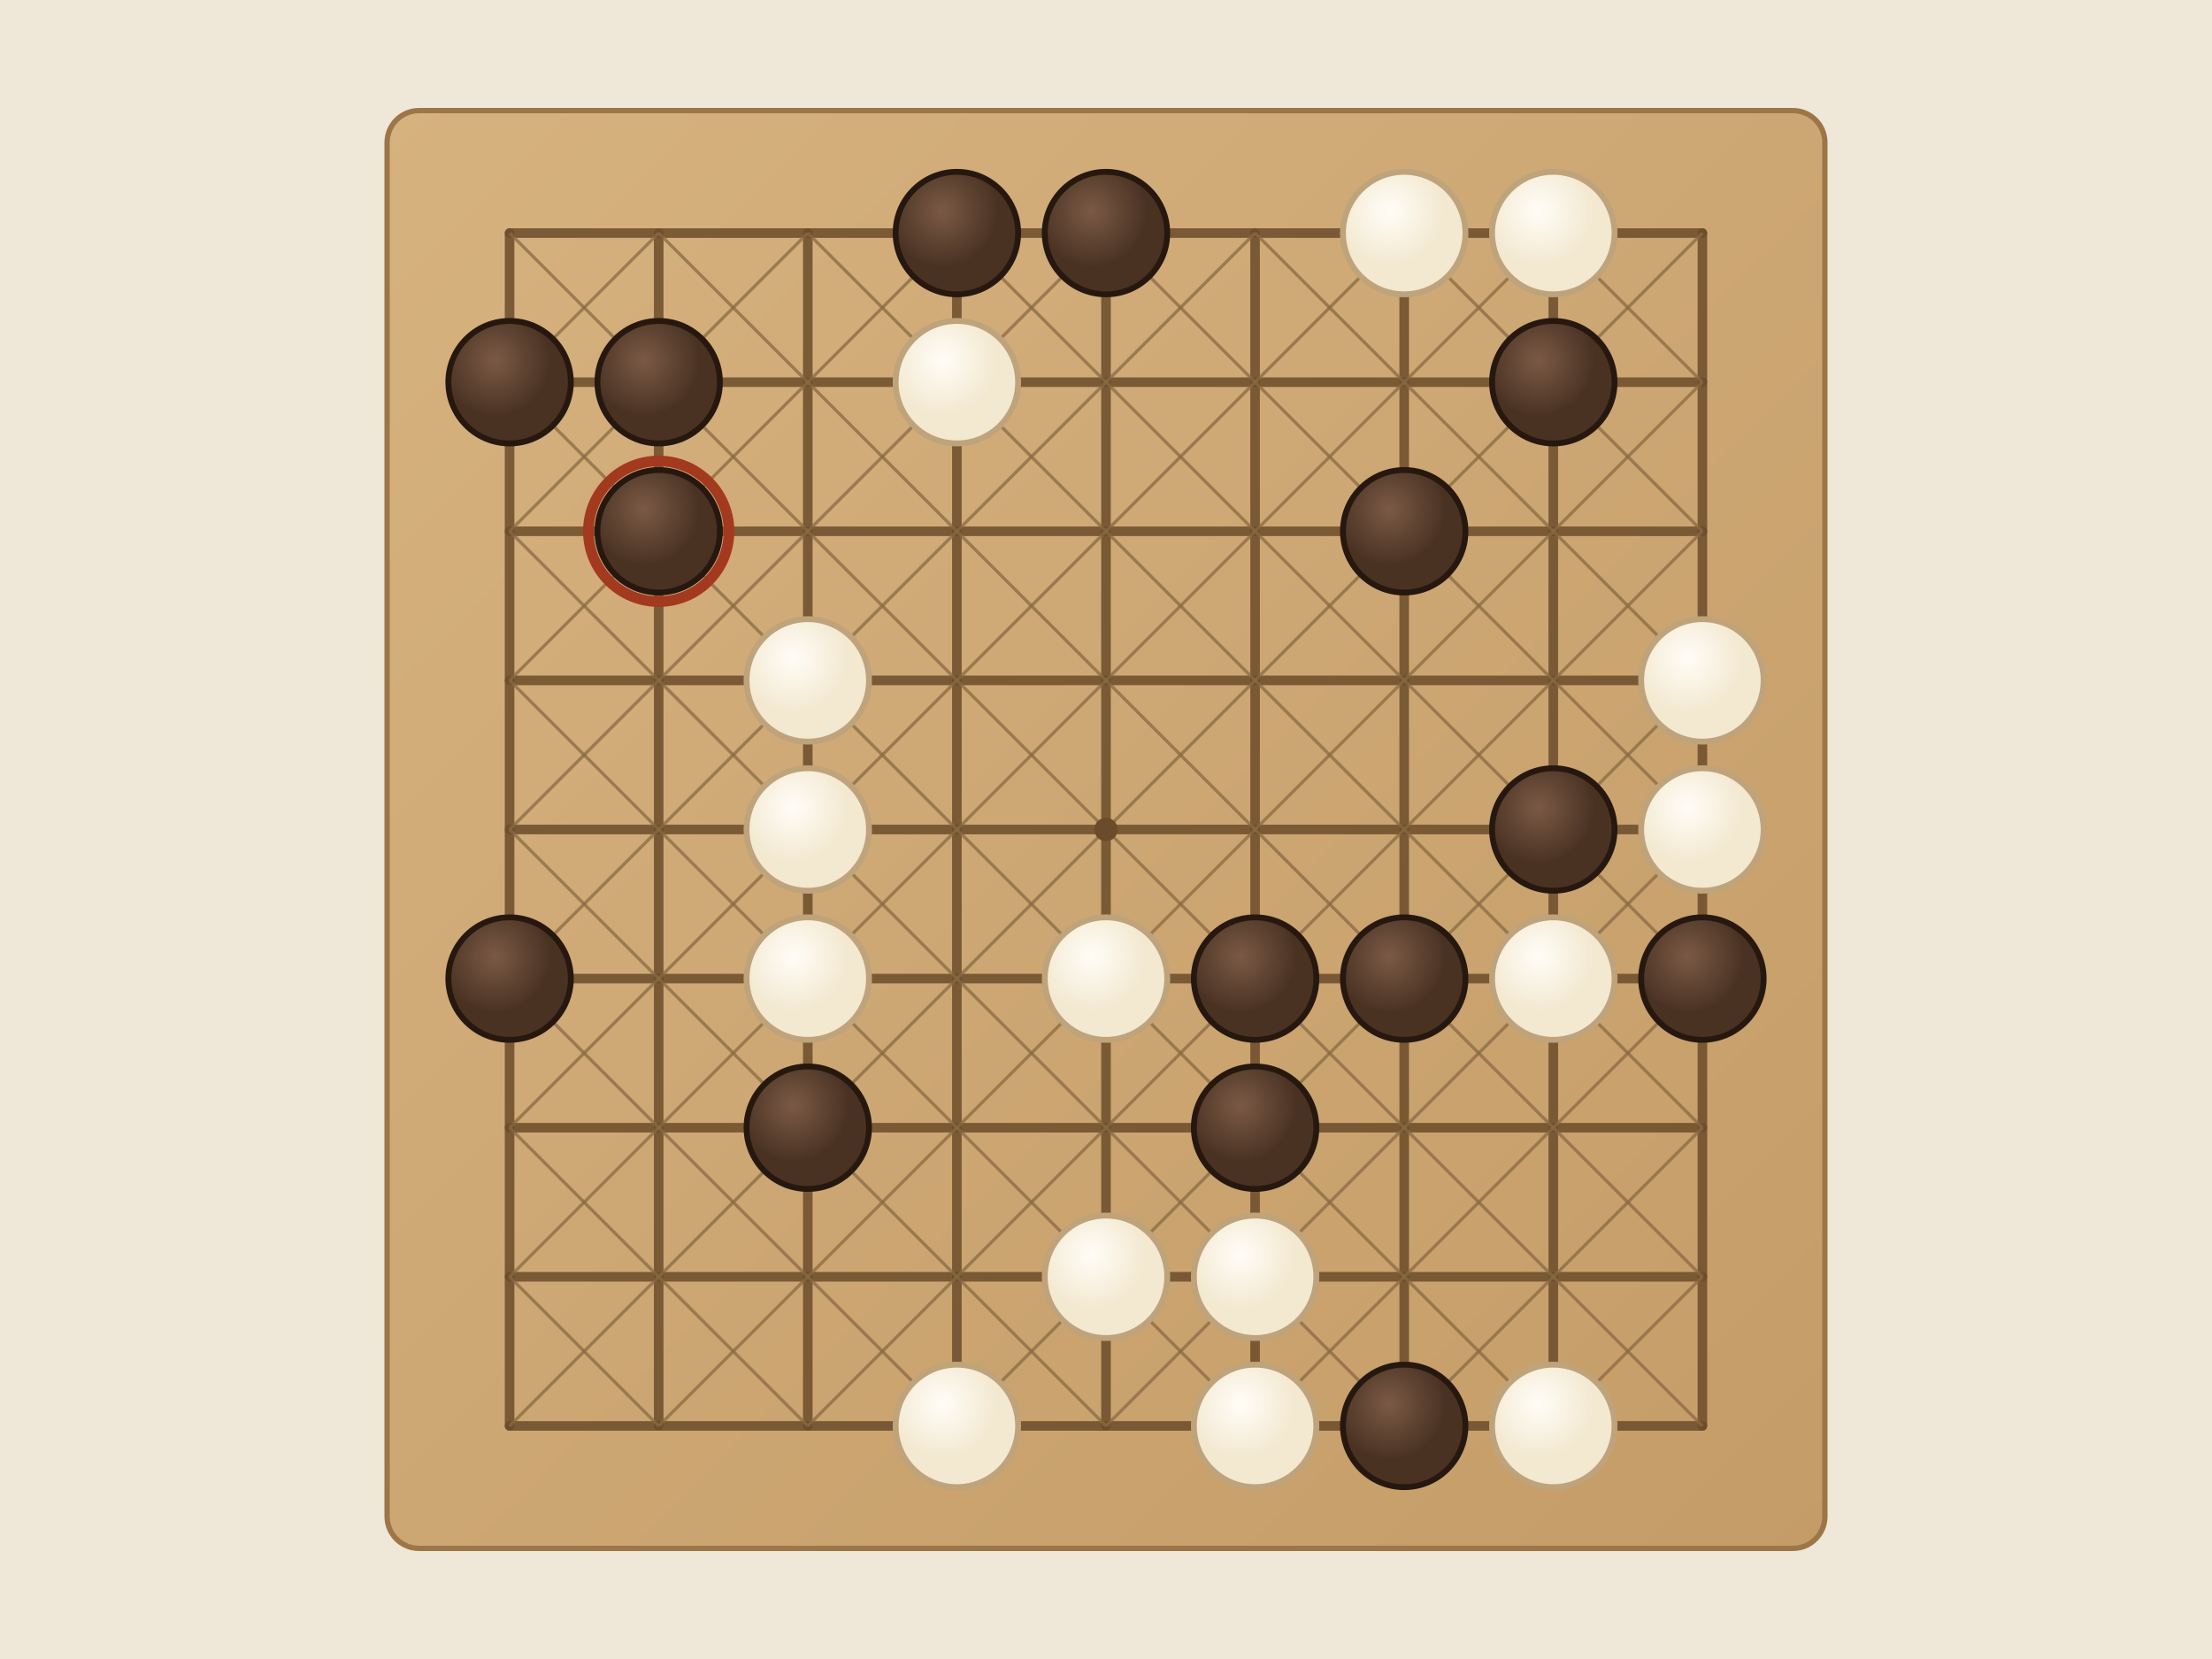
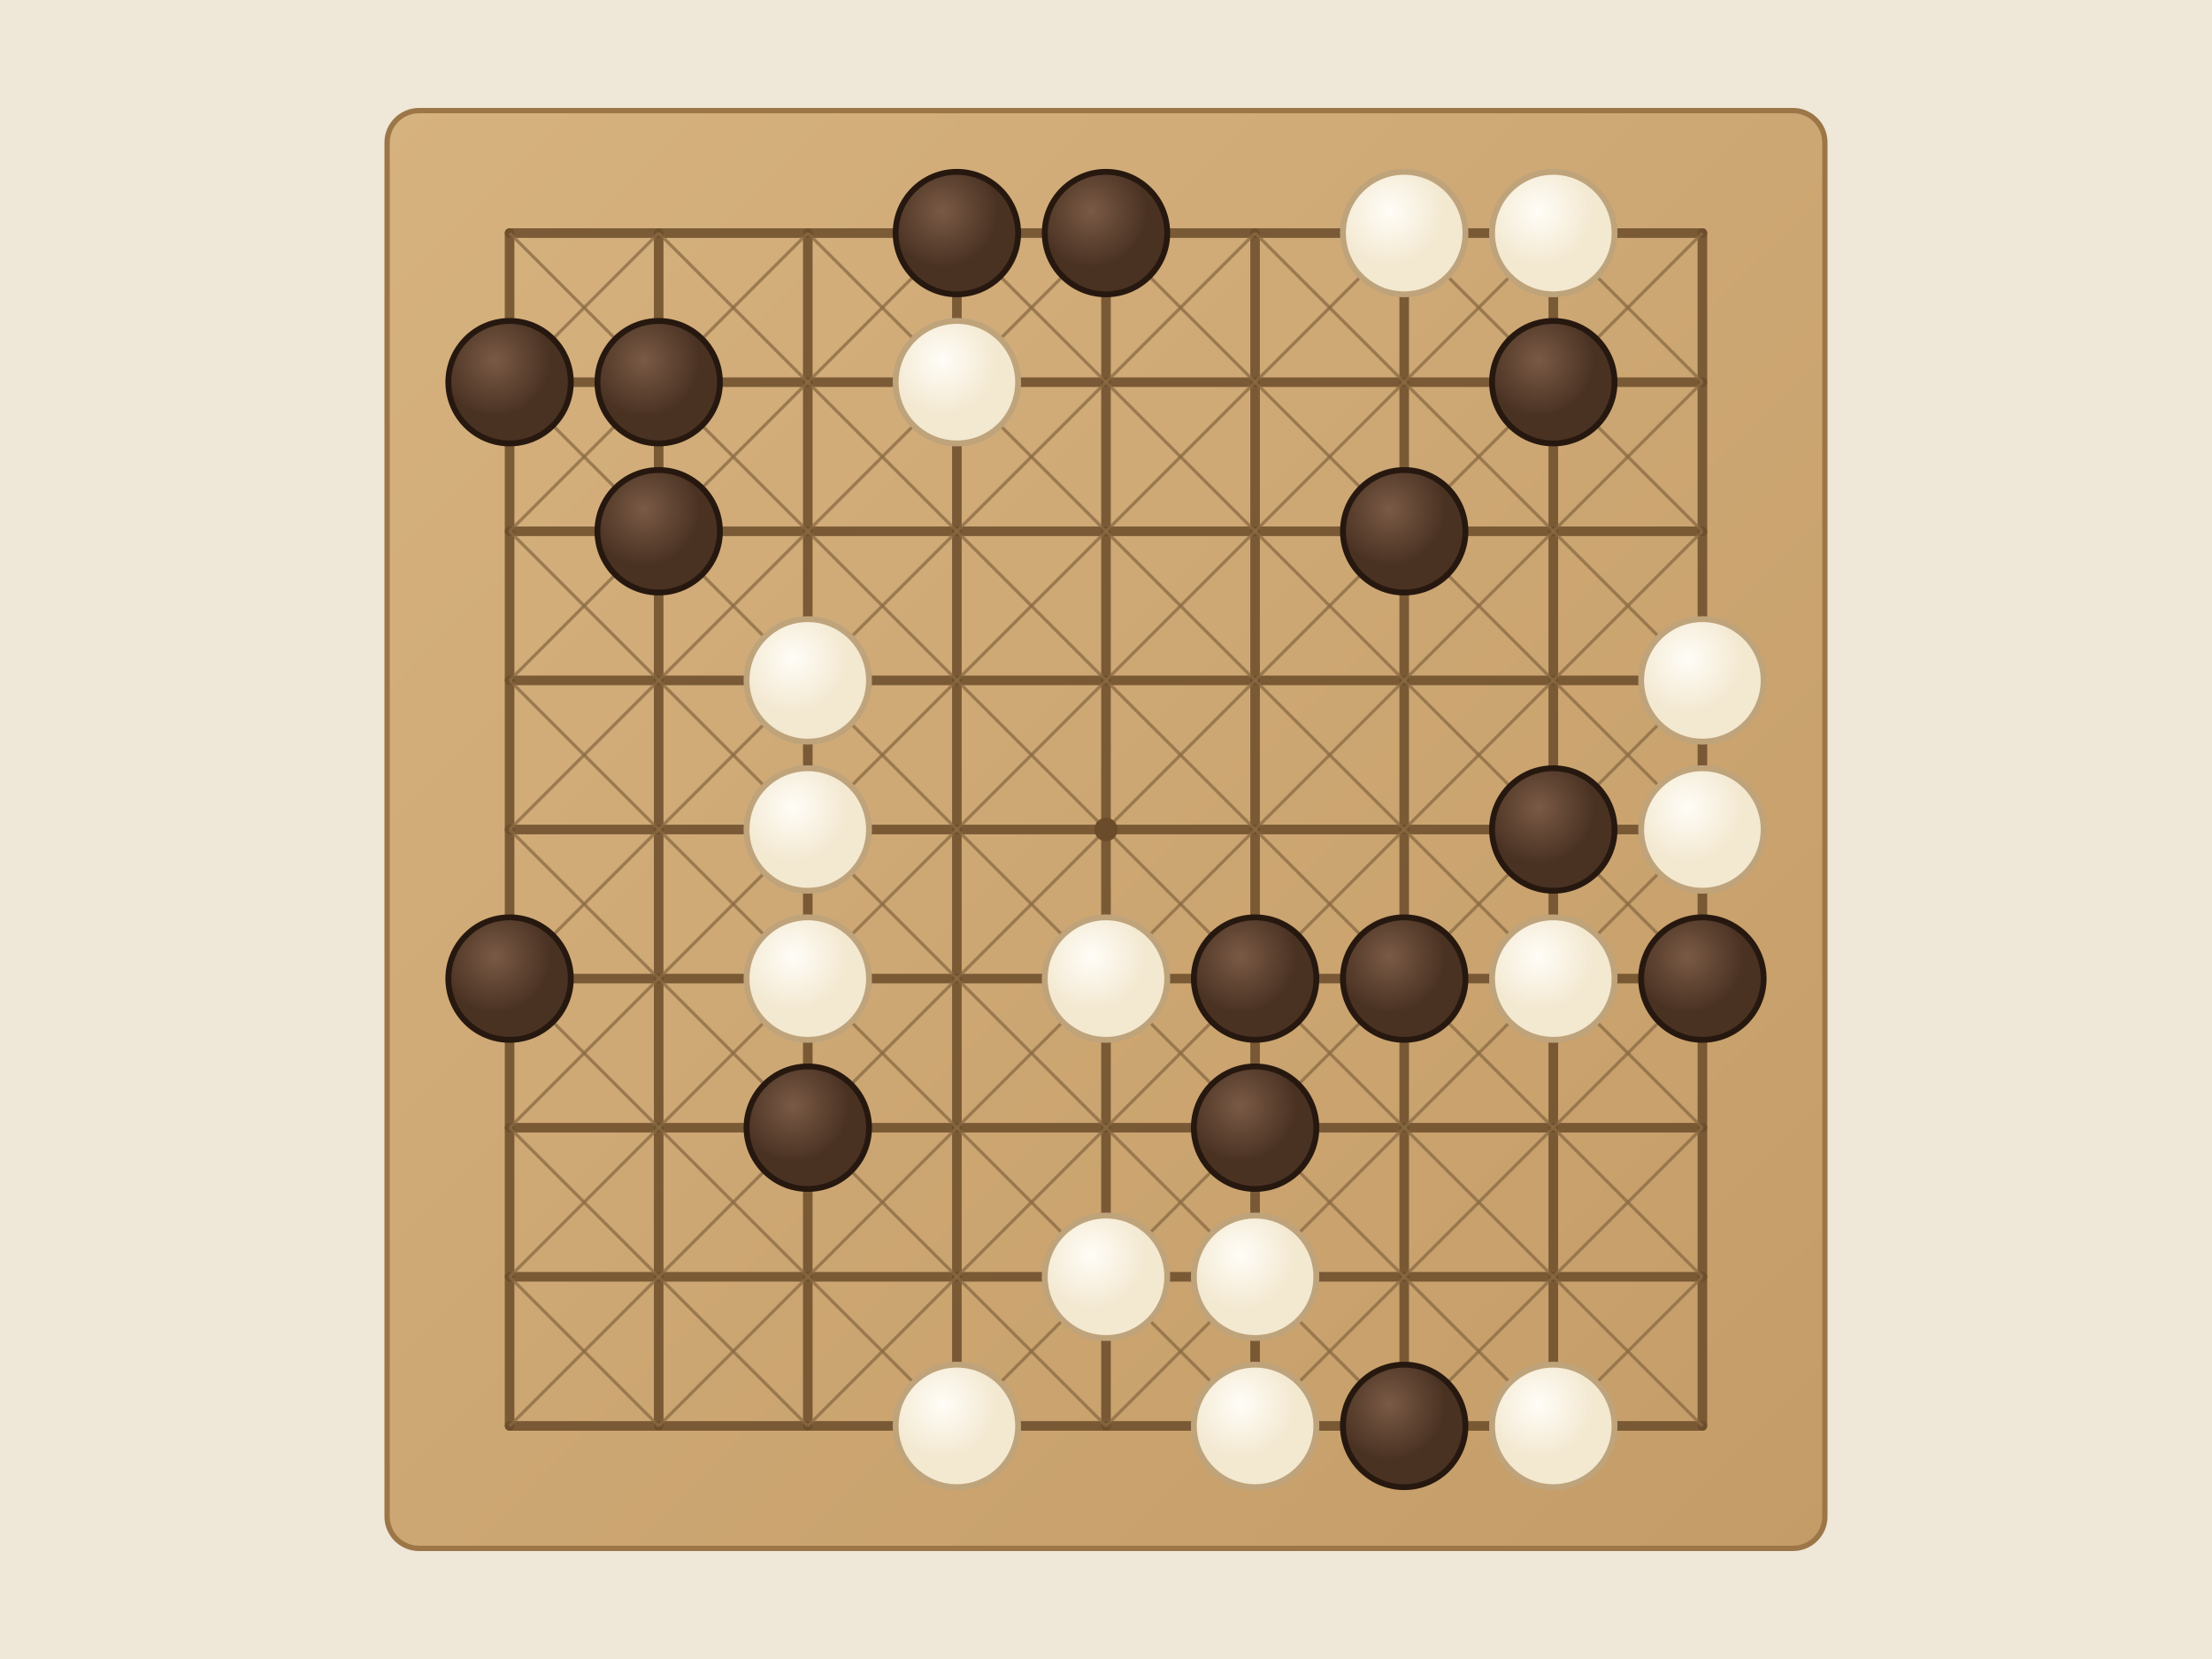
<svg xmlns="http://www.w3.org/2000/svg" viewBox="0 0 800 600" role="img" aria-label="Toll board: a game in progress on a 9 by 9 wooden board, with light and dark stones">
  <rect width="800" height="600" fill="#efe7d8" />
  <g transform="translate(140.0,40.0) scale(1.9259) translate(-16,-17)">
    <defs>
      <linearGradient id="wood" x1="0" y1="0" x2="1" y2="1">
        <stop offset="0" stop-color="#d6b27f" />
        <stop offset="1" stop-color="#c49c67" />
      </linearGradient>
      <radialGradient id="gW" cx=".38" cy=".32" r=".7">
        <stop offset="0" stop-color="#fffdf7" />
        <stop offset=".65" stop-color="#f3e8d0" />
      </radialGradient>
      <radialGradient id="gB" cx=".38" cy=".32" r=".7">
        <stop offset="0" stop-color="#7a5a45" />
        <stop offset=".65" stop-color="#4a3223" />
      </radialGradient>
      <marker id="ah-prise" viewBox="0 0 10 10" refX="7" refY="5" markerWidth="5" markerHeight="5" orient="auto-start-reverse">
        <path d="M0,0 L10,5 L0,10 z" fill="#a3391f" />
      </marker>
      <marker id="ah-menace" viewBox="0 0 10 10" refX="7" refY="5" markerWidth="5" markerHeight="5" orient="auto-start-reverse">
        <path d="M0,0 L10,5 L0,10 z" fill="#a3391f" />
      </marker>
      <marker id="ah-idee" viewBox="0 0 10 10" refX="7" refY="5" markerWidth="5" markerHeight="5" orient="auto-start-reverse">
        <path d="M0,0 L10,5 L0,10 z" fill="#2d6a4f" />
      </marker>
      <marker id="ah-neutre" viewBox="0 0 10 10" refX="7" refY="5" markerWidth="5" markerHeight="5" orient="auto-start-reverse">
        <path d="M0,0 L10,5 L0,10 z" fill="#2b2723" />
      </marker>
    </defs>
    <rect x="16" y="17" width="270" height="270" rx="6" fill="url(#wood)" stroke="#9c7647" stroke-width="1" />
    <line x1="39.0" y1="264.0" x2="263.0" y2="264.0" stroke="#6b4c2a" stroke-width="1.8" stroke-linecap="round" opacity=".85" />
    <line x1="39.0" y1="40.0" x2="39.0" y2="264.0" stroke="#6b4c2a" stroke-width="1.8" stroke-linecap="round" opacity=".85" />
    <line x1="39.0" y1="236.0" x2="263.0" y2="236.0" stroke="#6b4c2a" stroke-width="1.8" stroke-linecap="round" opacity=".85" />
    <line x1="67.0" y1="40.0" x2="67.0" y2="264.0" stroke="#6b4c2a" stroke-width="1.8" stroke-linecap="round" opacity=".85" />
    <line x1="39.0" y1="208.0" x2="263.0" y2="208.0" stroke="#6b4c2a" stroke-width="1.8" stroke-linecap="round" opacity=".85" />
    <line x1="95.0" y1="40.0" x2="95.0" y2="264.0" stroke="#6b4c2a" stroke-width="1.8" stroke-linecap="round" opacity=".85" />
    <line x1="39.0" y1="180.0" x2="263.0" y2="180.0" stroke="#6b4c2a" stroke-width="1.8" stroke-linecap="round" opacity=".85" />
    <line x1="123.0" y1="40.0" x2="123.0" y2="264.0" stroke="#6b4c2a" stroke-width="1.8" stroke-linecap="round" opacity=".85" />
    <line x1="39.0" y1="152.0" x2="263.0" y2="152.0" stroke="#6b4c2a" stroke-width="1.8" stroke-linecap="round" opacity=".85" />
    <line x1="151.0" y1="40.0" x2="151.0" y2="264.0" stroke="#6b4c2a" stroke-width="1.8" stroke-linecap="round" opacity=".85" />
    <line x1="39.0" y1="124.0" x2="263.0" y2="124.0" stroke="#6b4c2a" stroke-width="1.8" stroke-linecap="round" opacity=".85" />
    <line x1="179.0" y1="40.0" x2="179.0" y2="264.0" stroke="#6b4c2a" stroke-width="1.8" stroke-linecap="round" opacity=".85" />
    <line x1="39.0" y1="96.0" x2="263.0" y2="96.0" stroke="#6b4c2a" stroke-width="1.8" stroke-linecap="round" opacity=".85" />
    <line x1="207.0" y1="40.0" x2="207.0" y2="264.0" stroke="#6b4c2a" stroke-width="1.8" stroke-linecap="round" opacity=".85" />
    <line x1="39.0" y1="68.0" x2="263.0" y2="68.0" stroke="#6b4c2a" stroke-width="1.8" stroke-linecap="round" opacity=".85" />
    <line x1="235.0" y1="40.0" x2="235.0" y2="264.0" stroke="#6b4c2a" stroke-width="1.8" stroke-linecap="round" opacity=".85" />
    <line x1="39.0" y1="40.0" x2="263.0" y2="40.0" stroke="#6b4c2a" stroke-width="1.8" stroke-linecap="round" opacity=".85" />
    <line x1="263.0" y1="40.0" x2="263.0" y2="264.0" stroke="#6b4c2a" stroke-width="1.8" stroke-linecap="round" opacity=".85" />
    <line x1="39.0" y1="68.0" x2="67.0" y2="40.0" stroke="#8a6a43" stroke-width=".6" opacity=".75" />
    <line x1="263.0" y1="68.0" x2="235.0" y2="40.0" stroke="#8a6a43" stroke-width=".6" opacity=".75" />
    <line x1="39.0" y1="96.0" x2="95.0" y2="40.0" stroke="#8a6a43" stroke-width=".6" opacity=".75" />
    <line x1="263.0" y1="96.0" x2="207.0" y2="40.0" stroke="#8a6a43" stroke-width=".6" opacity=".75" />
    <line x1="39.0" y1="124.0" x2="123.0" y2="40.0" stroke="#8a6a43" stroke-width=".6" opacity=".75" />
    <line x1="263.0" y1="124.0" x2="179.0" y2="40.0" stroke="#8a6a43" stroke-width=".6" opacity=".75" />
    <line x1="39.0" y1="152.0" x2="151.0" y2="40.0" stroke="#8a6a43" stroke-width=".6" opacity=".75" />
    <line x1="263.0" y1="152.0" x2="151.0" y2="40.0" stroke="#8a6a43" stroke-width=".6" opacity=".75" />
    <line x1="39.0" y1="180.0" x2="179.0" y2="40.0" stroke="#8a6a43" stroke-width=".6" opacity=".75" />
    <line x1="263.0" y1="180.0" x2="123.0" y2="40.0" stroke="#8a6a43" stroke-width=".6" opacity=".75" />
    <line x1="39.0" y1="208.0" x2="207.0" y2="40.0" stroke="#8a6a43" stroke-width=".6" opacity=".75" />
    <line x1="263.0" y1="208.0" x2="95.0" y2="40.0" stroke="#8a6a43" stroke-width=".6" opacity=".75" />
    <line x1="39.0" y1="236.0" x2="235.0" y2="40.0" stroke="#8a6a43" stroke-width=".6" opacity=".75" />
    <line x1="263.0" y1="236.0" x2="67.0" y2="40.0" stroke="#8a6a43" stroke-width=".6" opacity=".75" />
    <line x1="39.0" y1="264.0" x2="263.0" y2="40.0" stroke="#8a6a43" stroke-width=".6" opacity=".75" />
    <line x1="263.0" y1="264.0" x2="39.0" y2="40.0" stroke="#8a6a43" stroke-width=".6" opacity=".75" />
    <line x1="67.0" y1="264.0" x2="263.0" y2="68.0" stroke="#8a6a43" stroke-width=".6" opacity=".75" />
    <line x1="235.0" y1="264.0" x2="39.0" y2="68.0" stroke="#8a6a43" stroke-width=".6" opacity=".75" />
    <line x1="95.0" y1="264.0" x2="263.0" y2="96.0" stroke="#8a6a43" stroke-width=".6" opacity=".75" />
    <line x1="207.0" y1="264.0" x2="39.0" y2="96.0" stroke="#8a6a43" stroke-width=".6" opacity=".75" />
    <line x1="123.0" y1="264.0" x2="263.0" y2="124.0" stroke="#8a6a43" stroke-width=".6" opacity=".75" />
    <line x1="179.0" y1="264.0" x2="39.0" y2="124.0" stroke="#8a6a43" stroke-width=".6" opacity=".75" />
    <line x1="151.0" y1="264.0" x2="263.0" y2="152.0" stroke="#8a6a43" stroke-width=".6" opacity=".75" />
    <line x1="151.0" y1="264.0" x2="39.0" y2="152.0" stroke="#8a6a43" stroke-width=".6" opacity=".75" />
    <line x1="179.0" y1="264.0" x2="263.0" y2="180.0" stroke="#8a6a43" stroke-width=".6" opacity=".75" />
    <line x1="123.0" y1="264.0" x2="39.0" y2="180.0" stroke="#8a6a43" stroke-width=".6" opacity=".75" />
    <line x1="207.0" y1="264.0" x2="263.0" y2="208.0" stroke="#8a6a43" stroke-width=".6" opacity=".75" />
    <line x1="95.0" y1="264.0" x2="39.0" y2="208.0" stroke="#8a6a43" stroke-width=".6" opacity=".75" />
    <line x1="235.0" y1="264.0" x2="263.0" y2="236.0" stroke="#8a6a43" stroke-width=".6" opacity=".75" />
    <line x1="67.0" y1="264.0" x2="39.0" y2="236.0" stroke="#8a6a43" stroke-width=".6" opacity=".75" />
    <circle cx="151.0" cy="152.0" r="2.2" fill="#6b4c2a" />
    <circle cx="123.0" cy="264.0" r="11.5" fill="url(#gW)" stroke="#bea37b" stroke-width="1.1" />
    <circle cx="179.0" cy="264.0" r="11.5" fill="url(#gW)" stroke="#bea37b" stroke-width="1.1" />
    <circle cx="235.0" cy="264.0" r="11.5" fill="url(#gW)" stroke="#bea37b" stroke-width="1.1" />
    <circle cx="151.0" cy="236.0" r="11.5" fill="url(#gW)" stroke="#bea37b" stroke-width="1.1" />
    <circle cx="179.0" cy="236.0" r="11.5" fill="url(#gW)" stroke="#bea37b" stroke-width="1.1" />
    <circle cx="95.0" cy="180.0" r="11.5" fill="url(#gW)" stroke="#bea37b" stroke-width="1.1" />
    <circle cx="151.0" cy="180.0" r="11.5" fill="url(#gW)" stroke="#bea37b" stroke-width="1.1" />
    <circle cx="235.0" cy="180.0" r="11.5" fill="url(#gW)" stroke="#bea37b" stroke-width="1.1" />
    <circle cx="95.0" cy="152.0" r="11.5" fill="url(#gW)" stroke="#bea37b" stroke-width="1.1" />
    <circle cx="263.0" cy="152.0" r="11.5" fill="url(#gW)" stroke="#bea37b" stroke-width="1.1" />
    <circle cx="95.0" cy="124.0" r="11.5" fill="url(#gW)" stroke="#bea37b" stroke-width="1.1" />
    <circle cx="263.0" cy="124.0" r="11.5" fill="url(#gW)" stroke="#bea37b" stroke-width="1.1" />
    <circle cx="123.0" cy="68.0" r="11.5" fill="url(#gW)" stroke="#bea37b" stroke-width="1.1" />
    <circle cx="207.0" cy="40.0" r="11.5" fill="url(#gW)" stroke="#bea37b" stroke-width="1.1" />
    <circle cx="235.0" cy="40.0" r="11.5" fill="url(#gW)" stroke="#bea37b" stroke-width="1.1" />
    <circle cx="207.0" cy="264.0" r="11.5" fill="url(#gB)" stroke="#26180f" stroke-width="1.1" />
    <circle cx="95.0" cy="208.0" r="11.5" fill="url(#gB)" stroke="#26180f" stroke-width="1.1" />
    <circle cx="179.0" cy="208.0" r="11.5" fill="url(#gB)" stroke="#26180f" stroke-width="1.1" />
    <circle cx="39.0" cy="180.0" r="11.5" fill="url(#gB)" stroke="#26180f" stroke-width="1.1" />
    <circle cx="179.0" cy="180.0" r="11.5" fill="url(#gB)" stroke="#26180f" stroke-width="1.1" />
    <circle cx="207.0" cy="180.0" r="11.5" fill="url(#gB)" stroke="#26180f" stroke-width="1.1" />
    <circle cx="263.0" cy="180.0" r="11.5" fill="url(#gB)" stroke="#26180f" stroke-width="1.1" />
    <circle cx="235.0" cy="152.0" r="11.5" fill="url(#gB)" stroke="#26180f" stroke-width="1.1" />
    <circle cx="67.0" cy="96.0" r="11.5" fill="url(#gB)" stroke="#26180f" stroke-width="1.1" />
    <circle cx="207.0" cy="96.0" r="11.5" fill="url(#gB)" stroke="#26180f" stroke-width="1.1" />
    <circle cx="39.0" cy="68.0" r="11.5" fill="url(#gB)" stroke="#26180f" stroke-width="1.1" />
    <circle cx="67.0" cy="68.0" r="11.5" fill="url(#gB)" stroke="#26180f" stroke-width="1.1" />
    <circle cx="235.0" cy="68.0" r="11.5" fill="url(#gB)" stroke="#26180f" stroke-width="1.1" />
    <circle cx="123.0" cy="40.0" r="11.5" fill="url(#gB)" stroke="#26180f" stroke-width="1.1" />
    <circle cx="151.0" cy="40.0" r="11.5" fill="url(#gB)" stroke="#26180f" stroke-width="1.1" />
-     <circle cx="67.0" cy="96.0" r="13.2" fill="none" stroke="#a3391f" stroke-width="2" />
  </g>
</svg>
